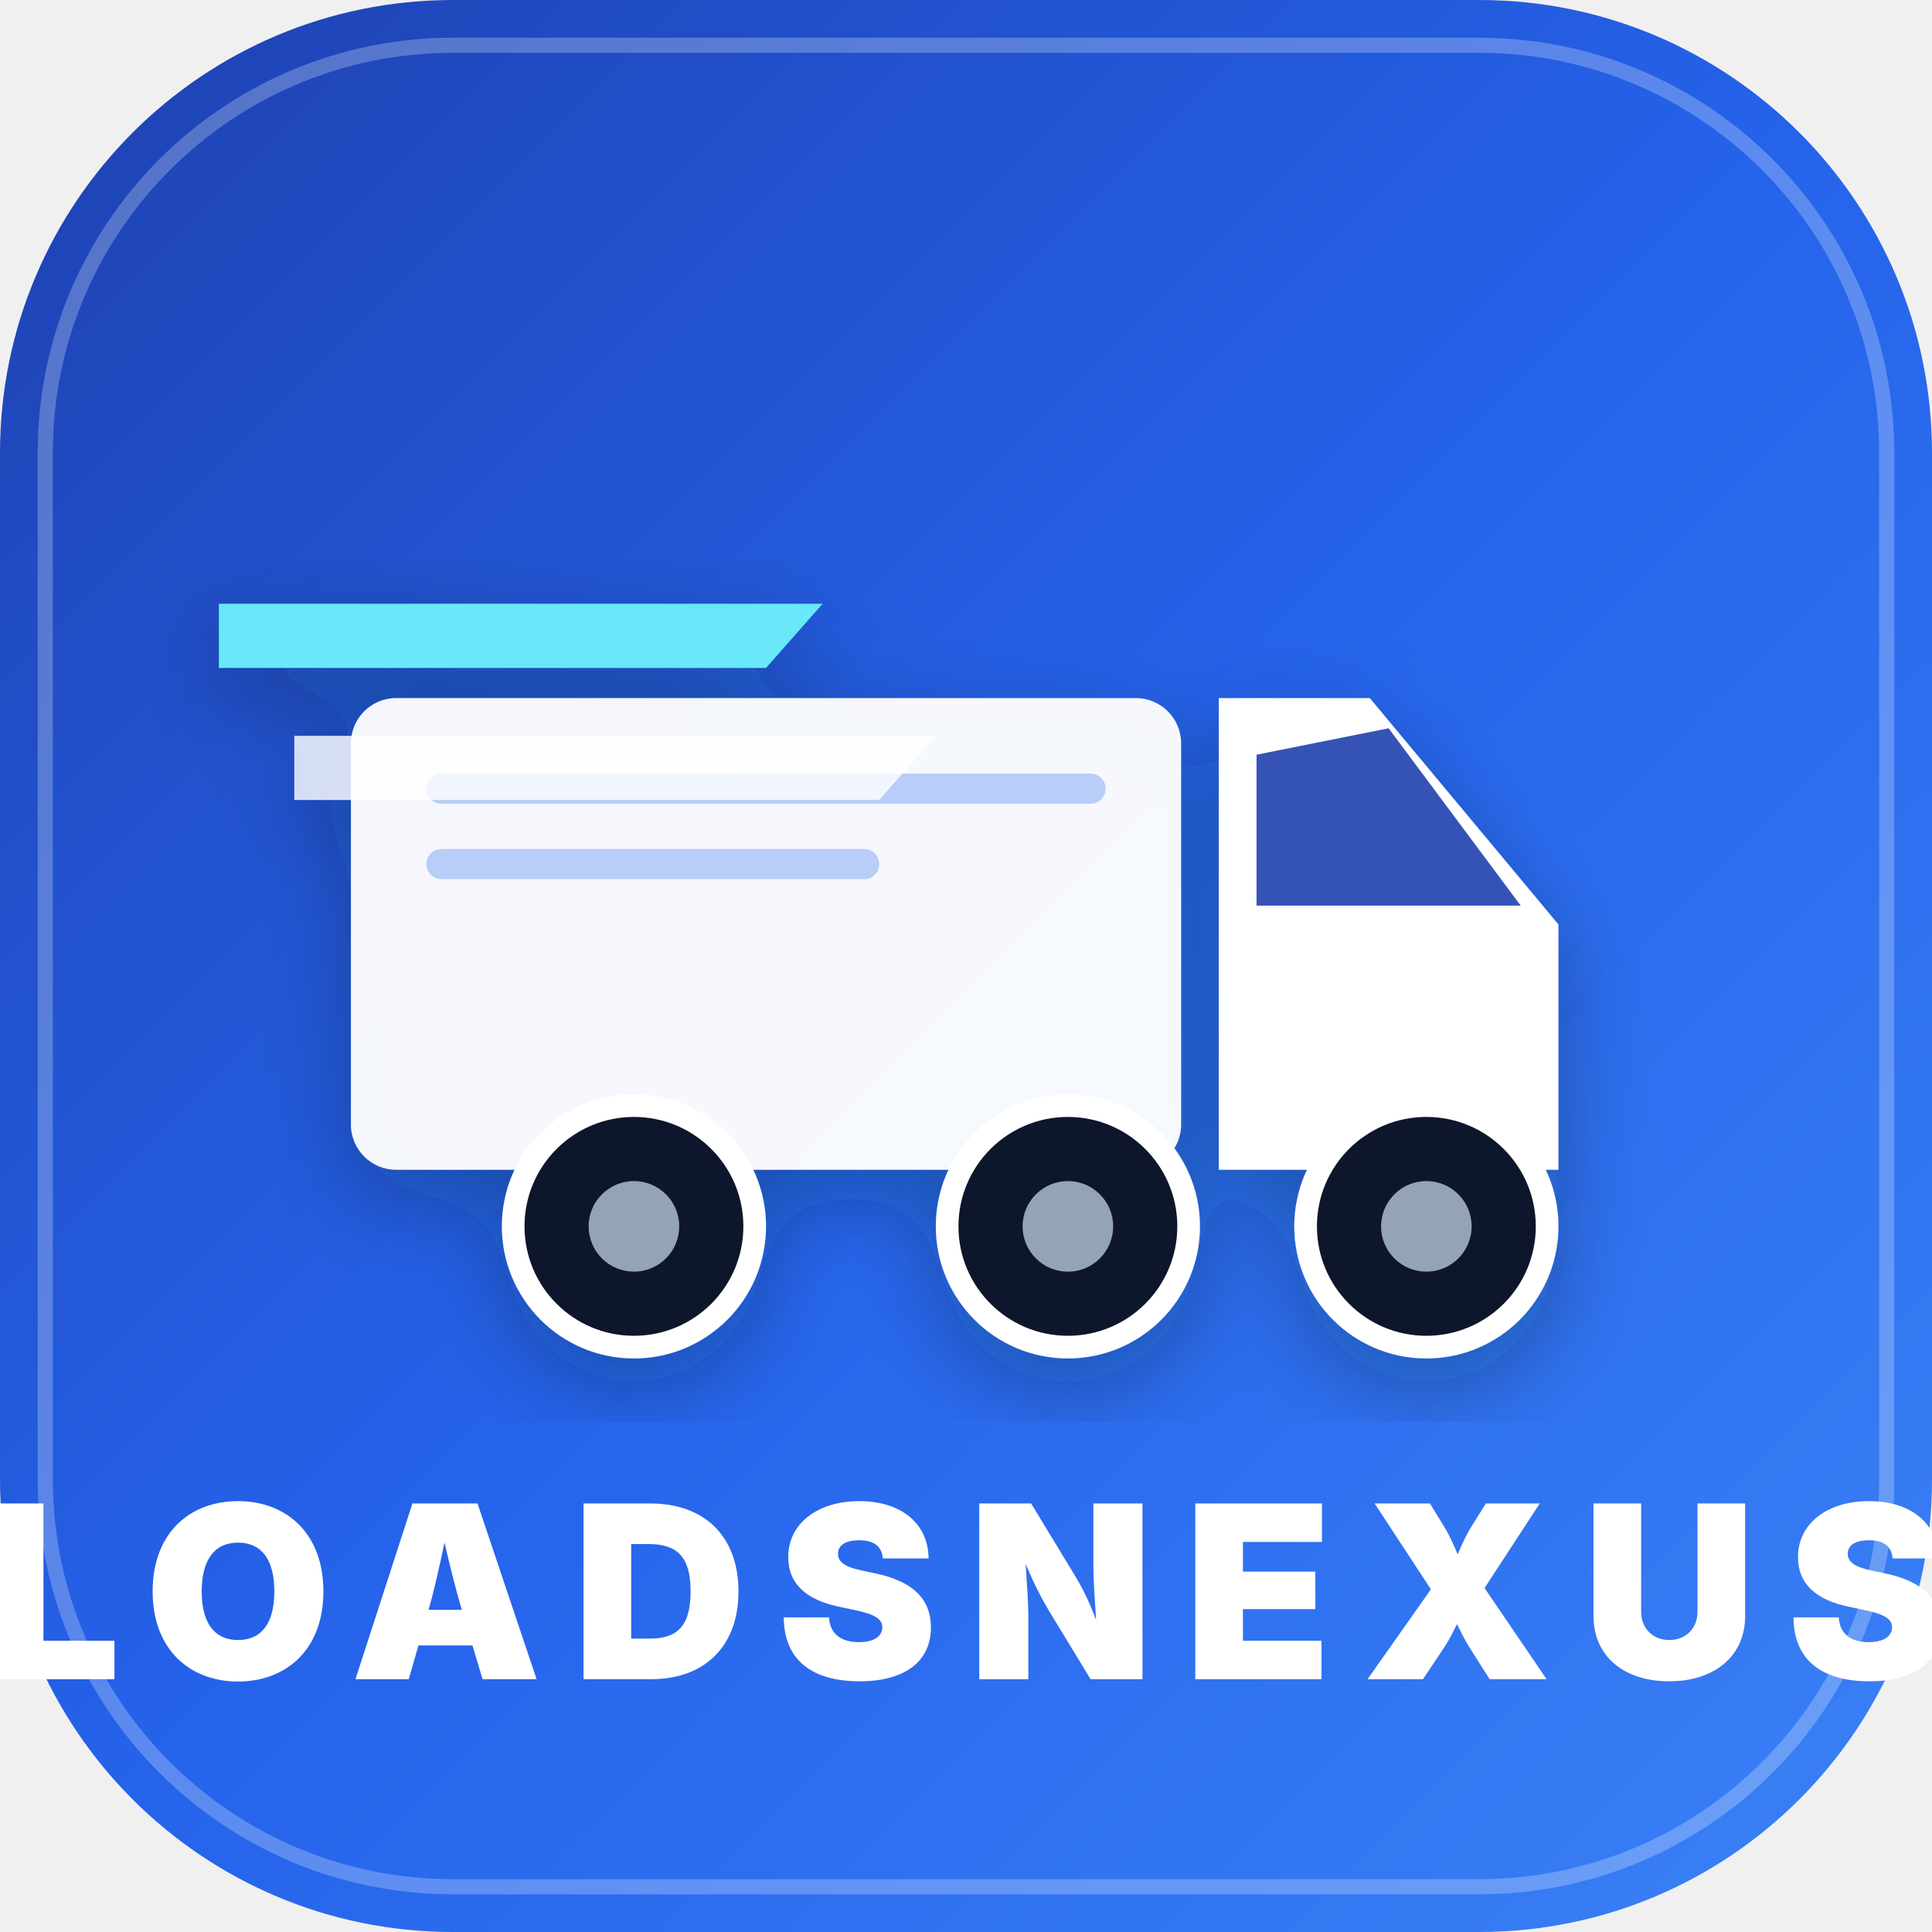
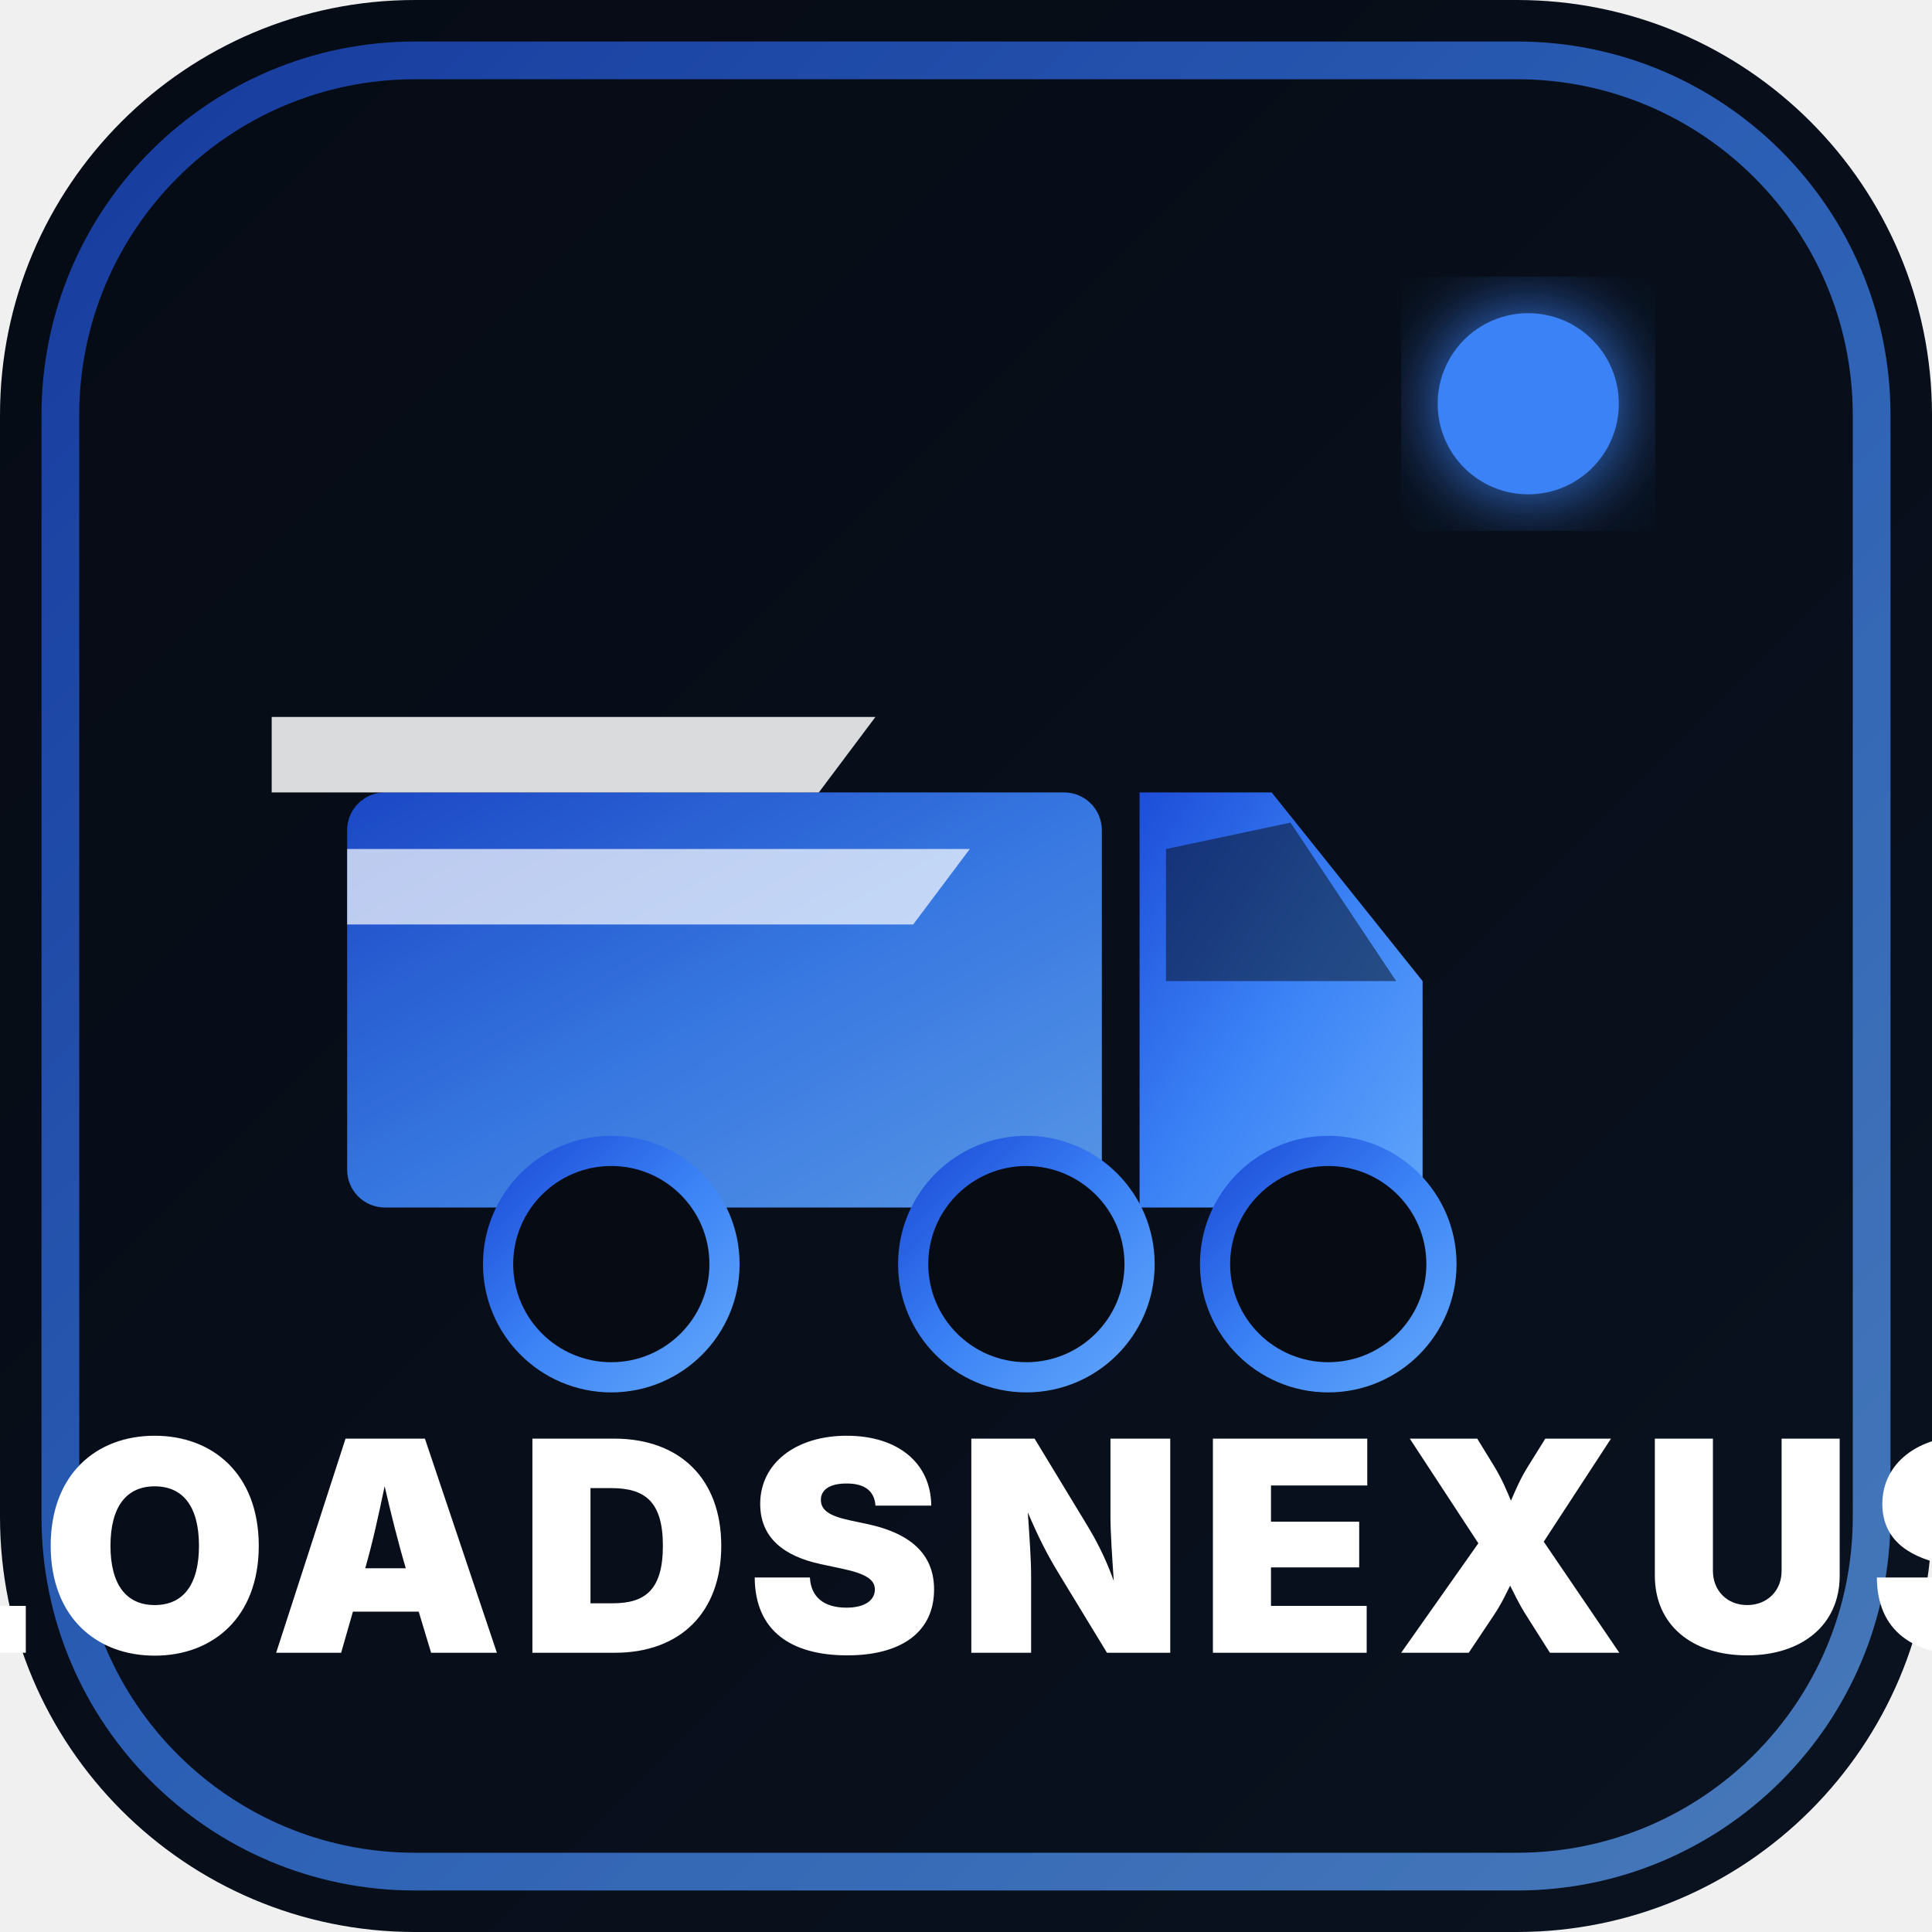
<svg xmlns="http://www.w3.org/2000/svg" viewBox="0 0 512 512" width="100%" height="100%">
  <defs>
-     <linearGradient id="bgRoyal" x1="0%" y1="0%" x2="100%" y2="100%">
-       <stop offset="0%" stop-color="#1e40af" />
-       <stop offset="50%" stop-color="#2563eb" />
-       <stop offset="100%" stop-color="#3b82f6" />
+     <linearGradient id="blueGrad" x1="0%" y1="0%" x2="100%" y2="100%">
+       <stop offset="0%" stop-color="#1d4ed8" />
+       <stop offset="50%" stop-color="#3b82f6" />
+       <stop offset="100%" stop-color="#60a5fa" />
    </linearGradient>
-     <filter id="shadow" x="-10%" y="-10%" width="120%" height="120%">
-       <feDropShadow dx="0" dy="8" stdDeviation="12" flood-color="#0f172a" flood-opacity="0.3" />
+     <linearGradient id="bgGrad2" x1="0%" y1="0%" x2="100%" y2="100%">
+       <stop offset="0%" stop-color="#060b14" />
+       <stop offset="100%" stop-color="#0a1220" />
+     </linearGradient>
+     <filter id="glow2" x="-20%" y="-20%" width="140%" height="140%">
+       <feGaussianBlur stdDeviation="10" result="blur" />
+       <feComposite in="SourceGraphic" in2="blur" operator="over" />
    </filter>
  </defs>
-   <rect width="512" height="512" rx="120" fill="url(#bgRoyal)" />
-   <rect x="12" y="12" width="488" height="488" rx="108" fill="none" stroke="#ffffff" stroke-width="4" opacity="0.25" />
-   <g transform="translate(68, 115)" filter="url(#shadow)">
-     <rect x="25" y="70" width="220" height="125" rx="12" fill="#ffffff" opacity="0.95" />
-     <rect x="45" y="90" width="180" height="8" rx="4" fill="#2563eb" opacity="0.3" />
-     <rect x="45" y="110" width="120" height="8" rx="4" fill="#2563eb" opacity="0.3" />
-     <path d="M255,90 L255,195 L345,195 L345,130 L295,70 L255,70 Z" fill="#ffffff" />
-     <path d="M265,85 L265,125 L335,125 L300,78 Z" fill="#1e40af" opacity="0.9" />
-     <circle cx="100" cy="210" r="32" fill="#0f172a" stroke="#ffffff" stroke-width="6" />
-     <circle cx="215" cy="210" r="32" fill="#0f172a" stroke="#ffffff" stroke-width="6" />
-     <circle cx="310" cy="210" r="32" fill="#0f172a" stroke="#ffffff" stroke-width="6" />
-     <circle cx="100" cy="210" r="12" fill="#94a3b8" />
-     <circle cx="215" cy="210" r="12" fill="#94a3b8" />
-     <circle cx="310" cy="210" r="12" fill="#94a3b8" />
-     <path d="M-10,45 L150,45 L135,62 L-10,62 Z" fill="#67e8f9" />
-     <path d="M10,80 L180,80 L165,97 L10,97 Z" fill="#ffffff" opacity="0.8" />
+   <rect width="512" height="512" rx="110" fill="url(#bgGrad2)" />
+   <rect x="16" y="16" width="480" height="480" rx="94" fill="none" stroke="url(#blueGrad)" stroke-width="10" opacity="0.7" />
+   <circle cx="405" cy="107" r="24" fill="#3b82f6" filter="url(#glow2)" />
+   <g transform="translate(72, 130)">
+     <rect x="20" y="80" width="200" height="110" rx="10" fill="url(#blueGrad)" opacity="0.9" />
+     <path d="M230,100 L230,190 L305,190 L305,130 L265,80 L230,80 Z" fill="url(#blueGrad)" />
+     <path d="M237,95 L237,130 L298,130 L270,88 Z" fill="#060b14" opacity="0.5" />
+     <circle cx="90" cy="205" r="30" fill="#060b14" stroke="url(#blueGrad)" stroke-width="8" />
+     <circle cx="200" cy="205" r="30" fill="#060b14" stroke="url(#blueGrad)" stroke-width="8" />
+     <circle cx="280" cy="205" r="30" fill="#060b14" stroke="url(#blueGrad)" stroke-width="8" />
+     <path d="M0,60 L160,60 L145,80 L0,80 Z" fill="#ffffff" opacity="0.85" />
+     <path d="M20,95 L185,95 L170,115 L20,115 Z" fill="#ffffff" opacity="0.7" />
  </g>
-   <text x="256" y="445" font-family="'Plus Jakarta Sans', 'Inter', sans-serif" font-weight="900" font-size="64" fill="#ffffff" text-anchor="middle" letter-spacing="8">LOADSNEXUS</text>
+   <text x="256" y="438" font-family="'Inter', 'Outfit', sans-serif" font-weight="900" font-size="78" fill="#ffffff" text-anchor="middle" letter-spacing="4">LOADSNEXUS</text>
</svg>
